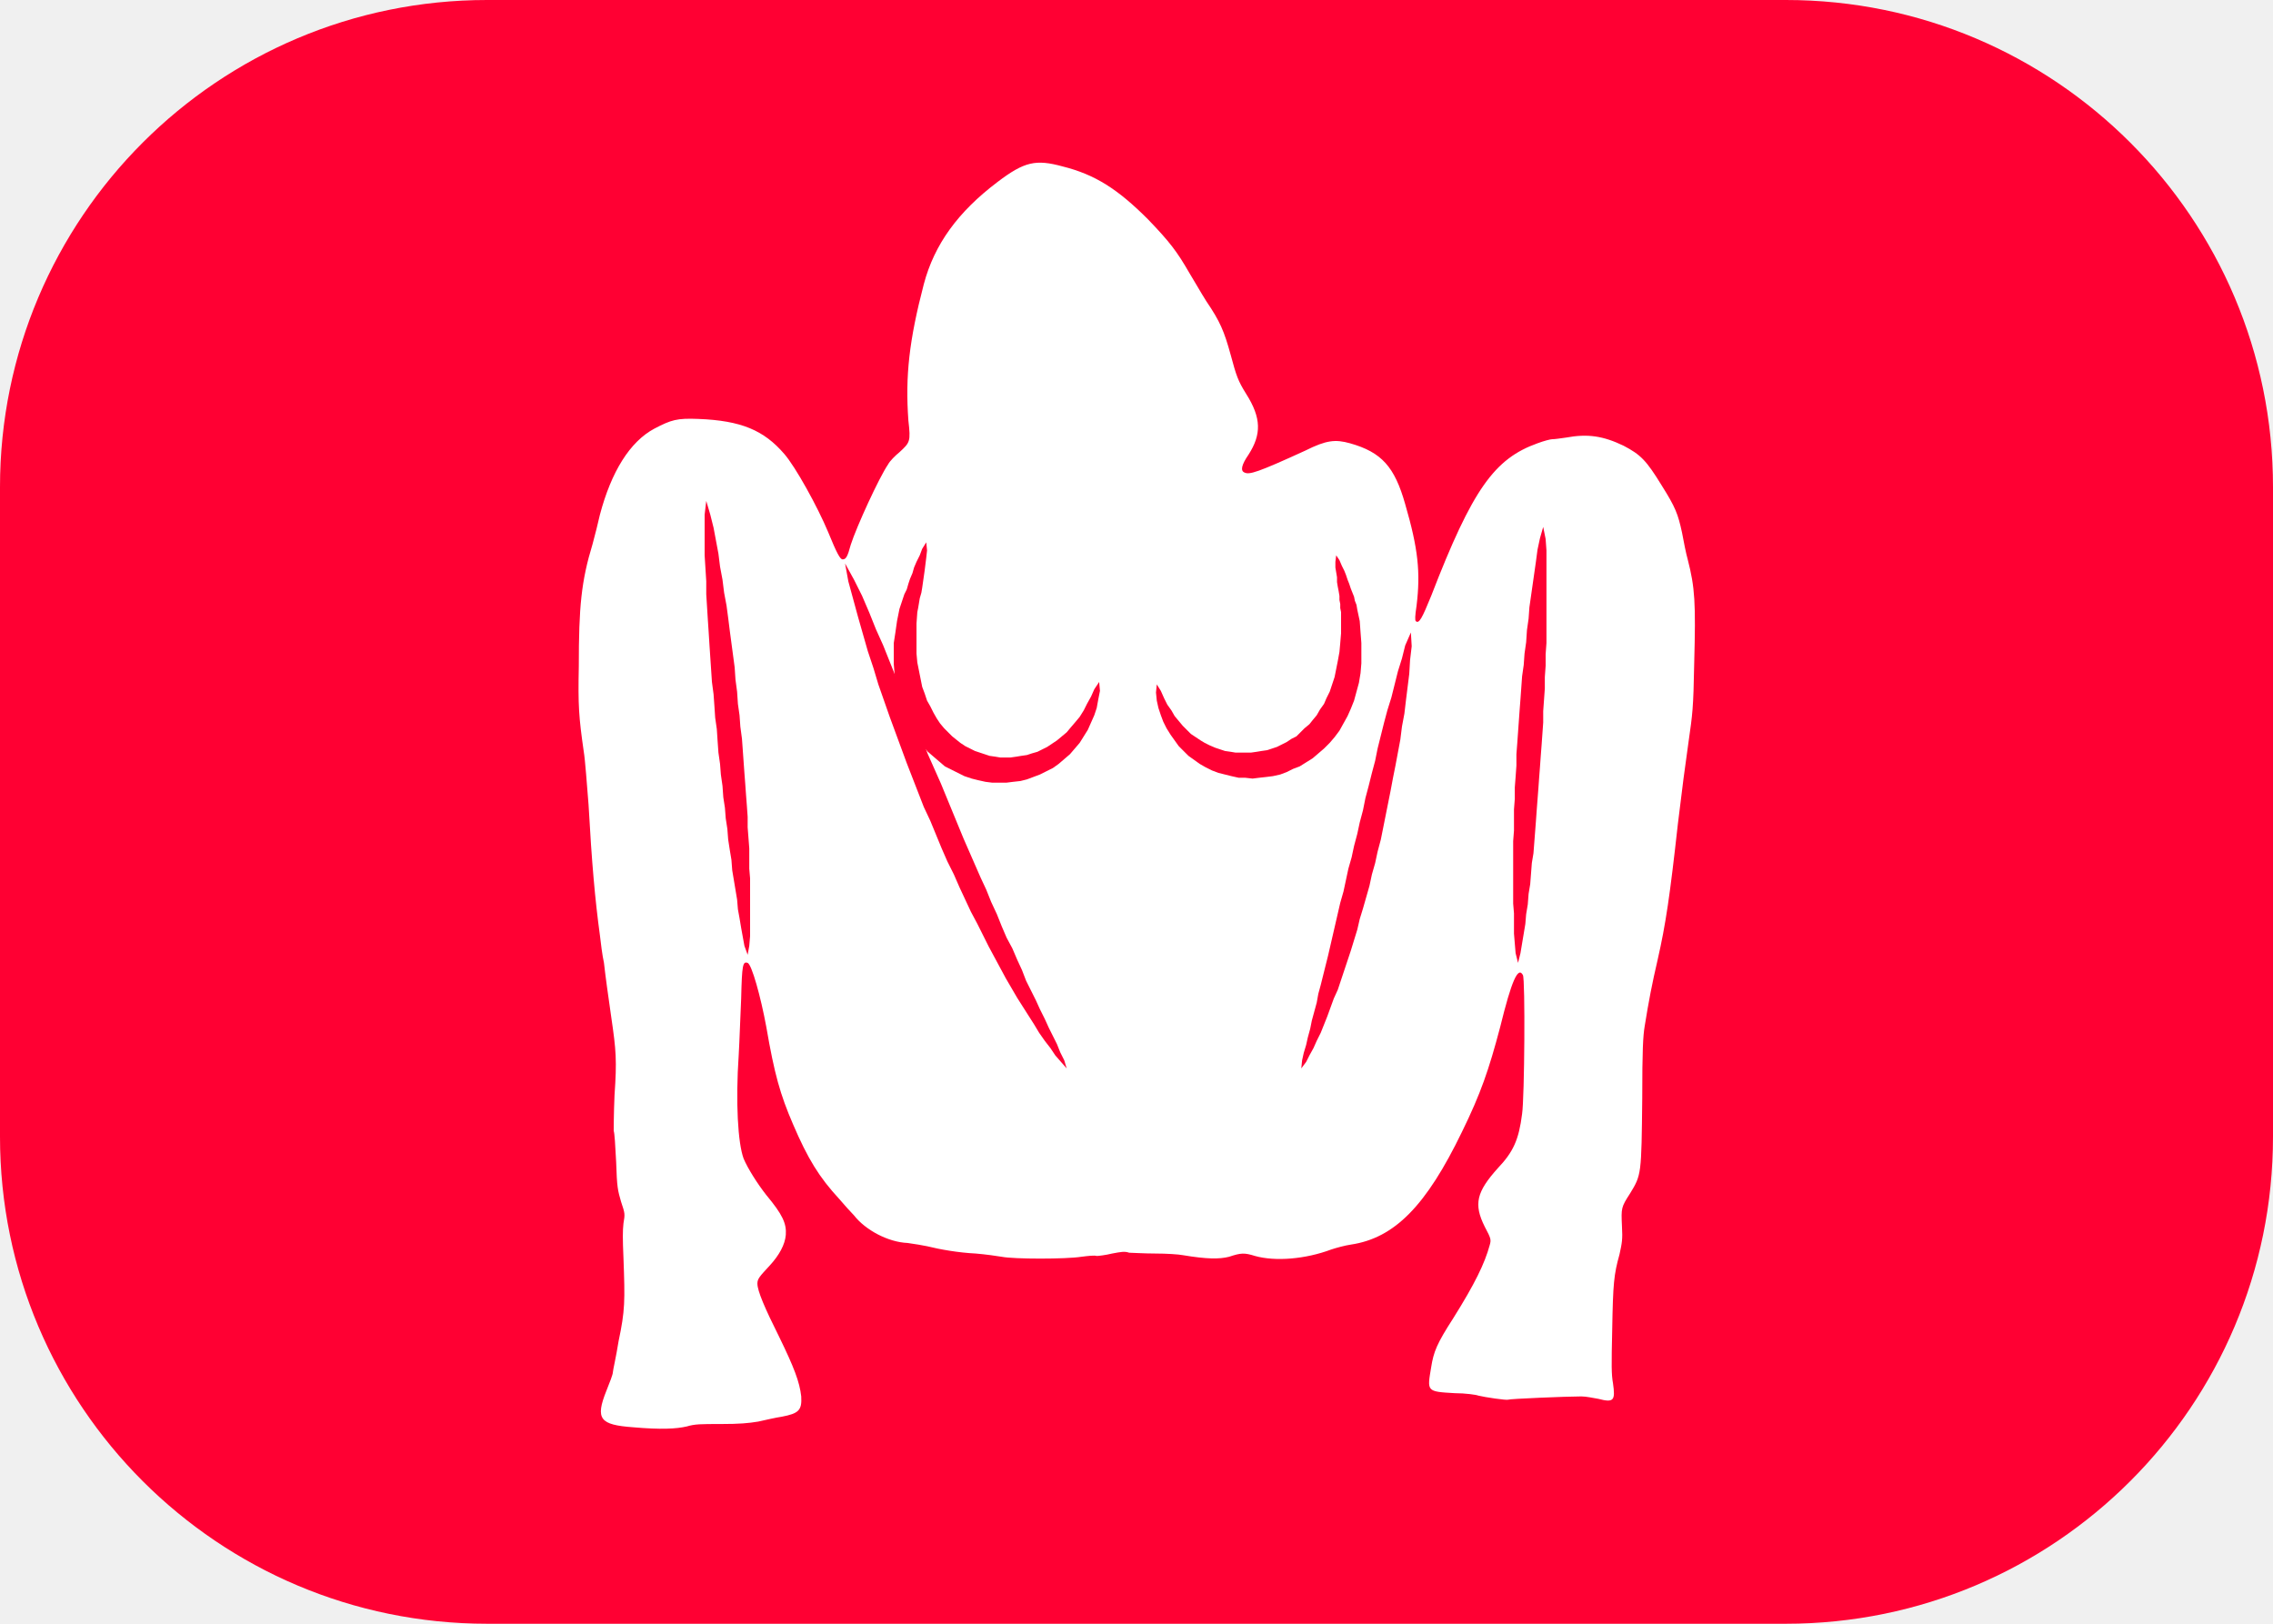
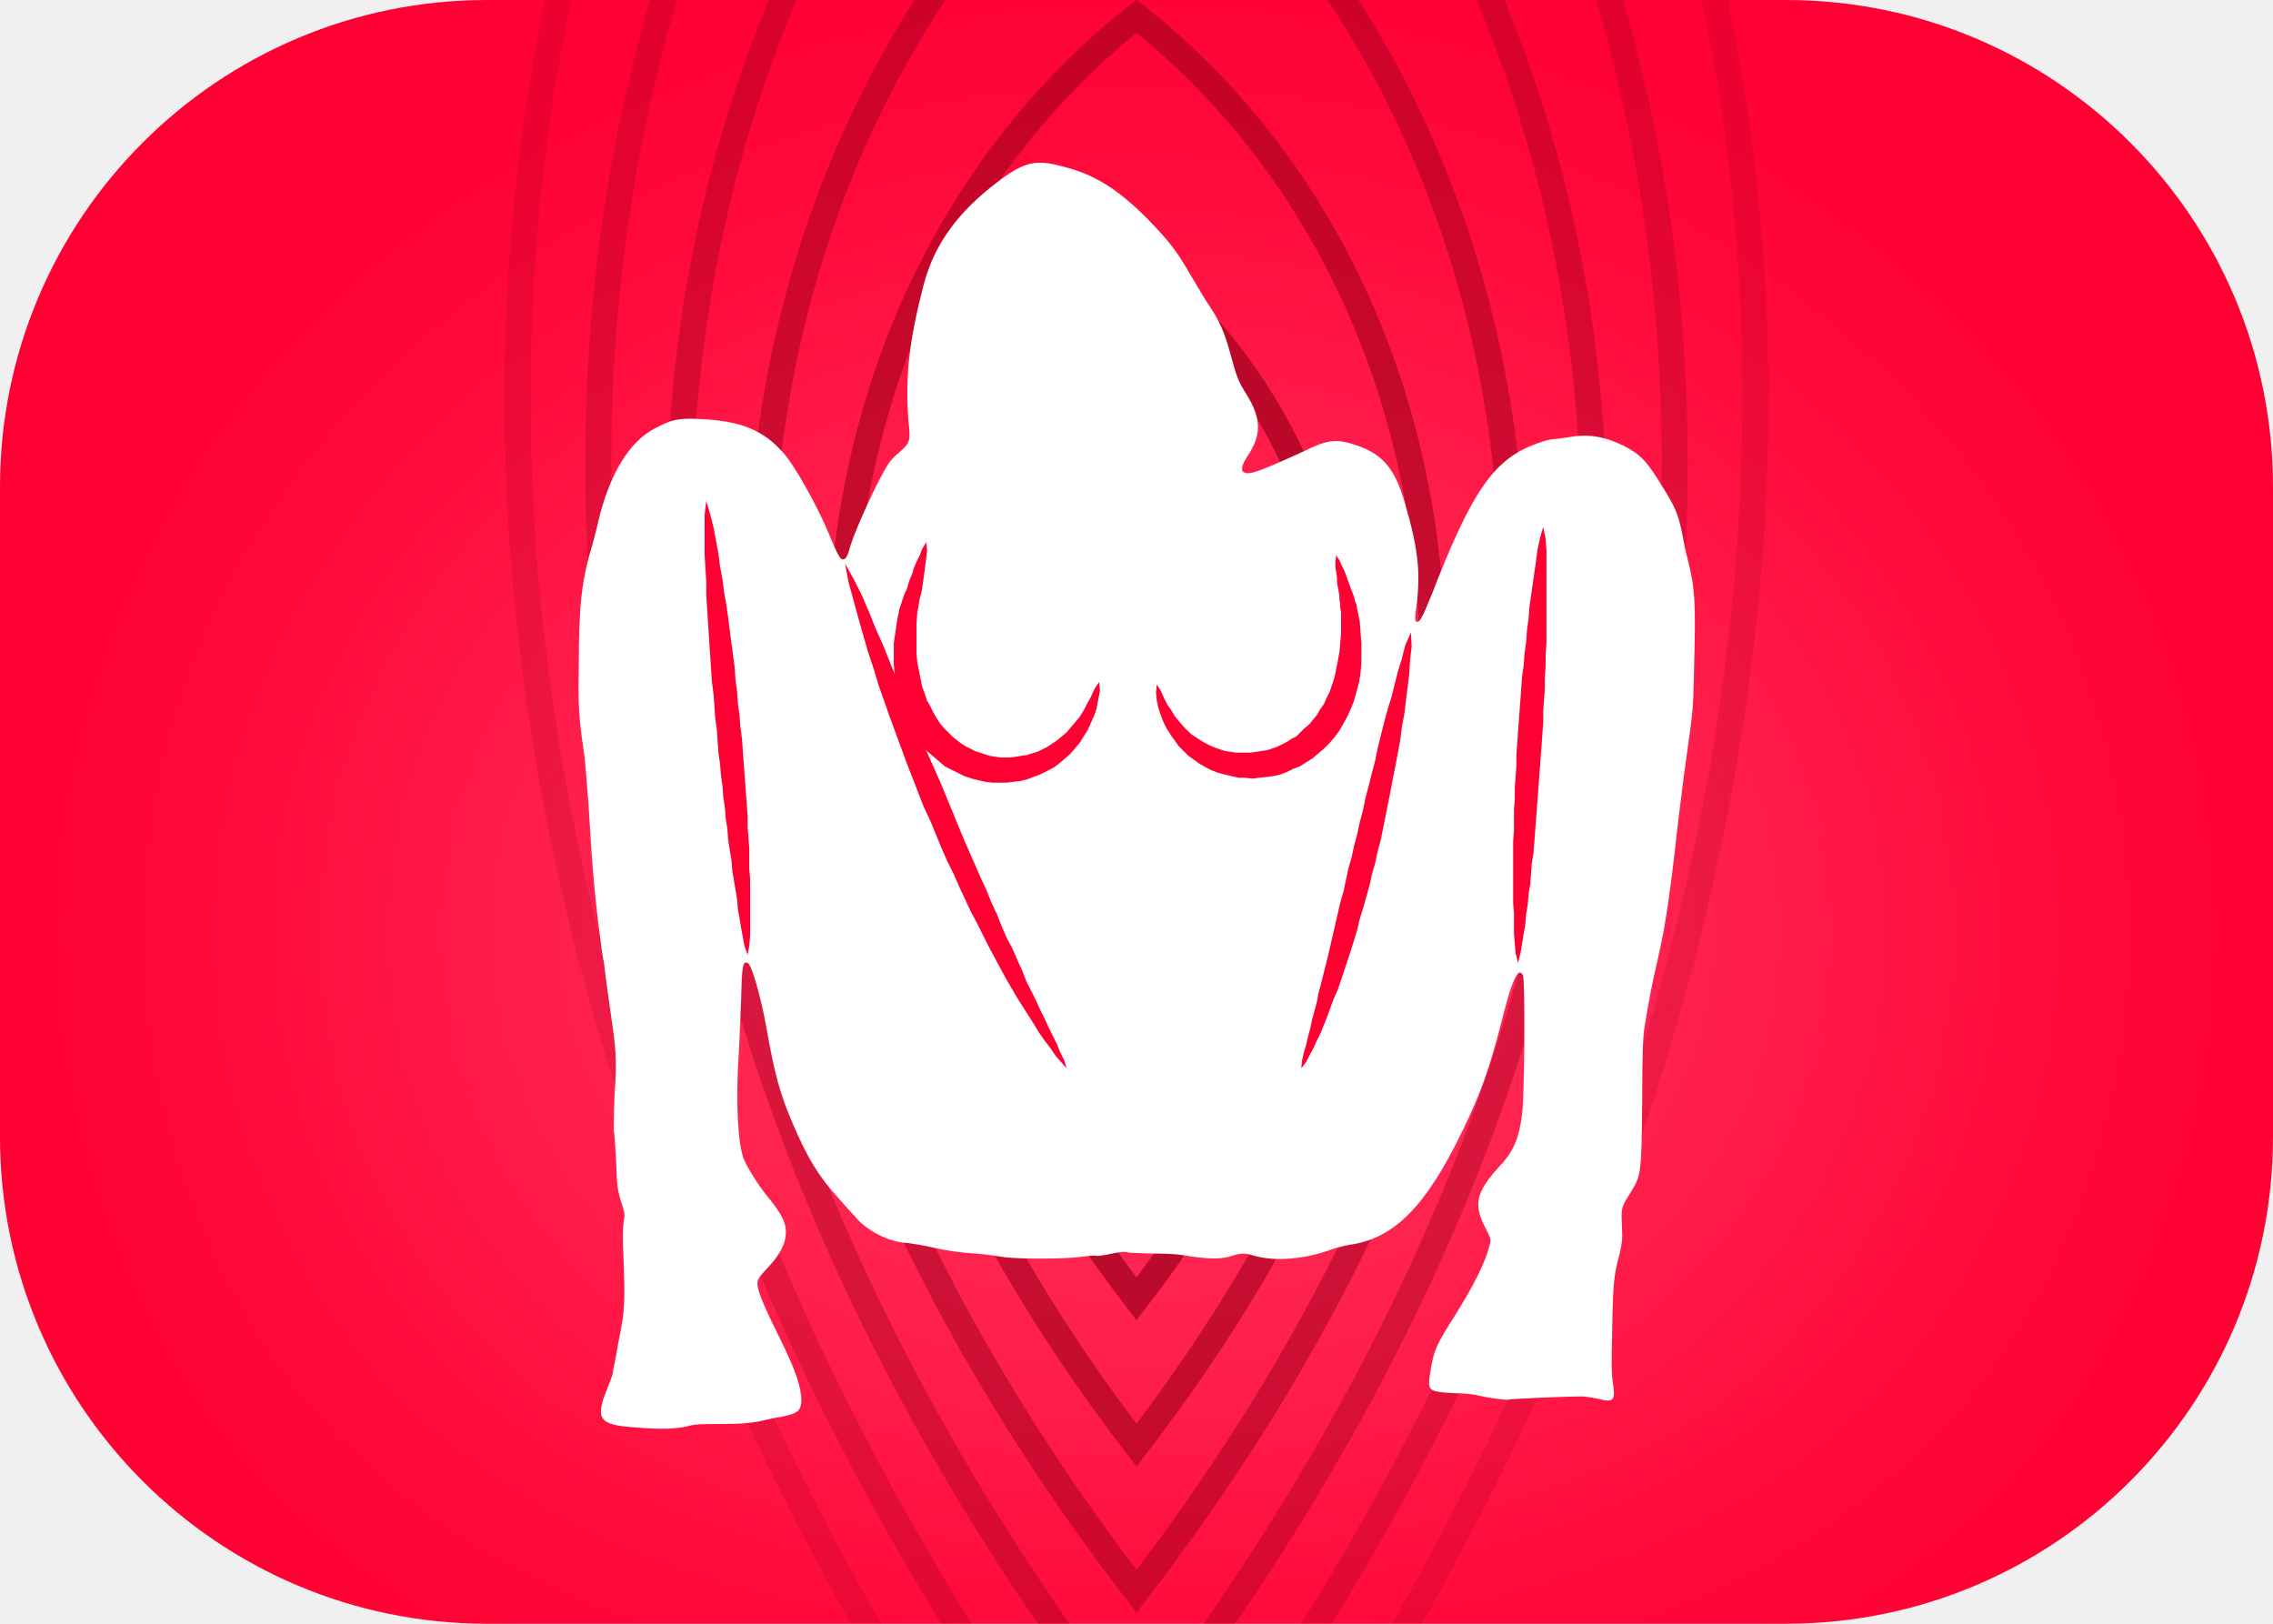
<svg xmlns="http://www.w3.org/2000/svg" viewBox="0 0 28 20">
  <rect width="28" height="20" rx="6" fill="#ff0033" />
+   <clipPath id="pp-mark-clip">
+     <rect width="28" height="20" rx="6" />
+   </clipPath>
+   <g class="mark-rings" clip-path="url(#pp-mark-clip)">
+     <ellipse cx="14" cy="11.5" rx="10" ry="8" fill="#ff5a7a" opacity="0.45" style="filter: blur(3px)" />
+     <path d="M0 -100C38 -70 50 -5 0 60C-50 -5 -38 -70 0 -100Z" transform="translate(14 11.2) scale(0.050)" fill="none" stroke="#9e001d" stroke-width="6.40" opacity="0.80" />
+     <path d="M0 -100C38 -70 50 -5 0 60C-50 -5 -38 -70 0 -100Z" transform="translate(14 11.2) scale(0.080)" fill="none" stroke="#9e001d" stroke-width="4.00" opacity="0.70" />
+     <path d="M0 -100C38 -70 50 -5 0 60C-50 -5 -38 -70 0 -100Z" transform="translate(14 11.2) scale(0.110)" fill="none" stroke="#9e001d" stroke-width="2.91" opacity="0.60" />
+     <path d="M0 -100C38 -70 50 -5 0 60C-50 -5 -38 -70 0 -100Z" transform="translate(14 11.2) scale(0.140)" fill="none" stroke="#9e001d" stroke-width="2.29" opacity="0.50" />
+     <path d="M0 -100C38 -70 50 -5 0 60C-50 -5 -38 -70 0 -100Z" transform="translate(14 11.2) scale(0.170)" fill="none" stroke="#9e001d" stroke-width="1.88" opacity="0.40" />
+     <path d="M0 -100C38 -70 50 -5 0 60C-50 -5 -38 -70 0 -100Z" transform="translate(14 11.2) scale(0.200)" fill="none" stroke="#9e001d" stroke-width="1.60" opacity="0.30" />
+     <path d="M0 -100C38 -70 50 -5 0 60C-50 -5 -38 -70 0 -100Z" transform="translate(14 11.2) scale(0.230)" fill="none" stroke="#9e001d" stroke-width="1.39" opacity="0.20" />
+   </g>
  <path fill="#fff" fill-rule="evenodd" d="M7.80 17.58 C7.39 17.55 7.33 17.48 7.47 17.13 C7.51 17.03 7.55 16.93 7.55 16.90 C7.55 16.88 7.59 16.71 7.62 16.52 C7.70 16.14 7.70 16.03 7.68 15.49 C7.67 15.26 7.67 15.16 7.68 15.07 C7.70 14.95 7.70 14.95 7.65 14.80 C7.61 14.66 7.60 14.63 7.59 14.31 C7.58 14.11 7.57 13.95 7.56 13.93 C7.56 13.92 7.56 13.72 7.57 13.49 C7.60 13.06 7.59 12.94 7.53 12.53 C7.49 12.25 7.46 12.04 7.44 11.86 C7.42 11.77 7.40 11.61 7.39 11.52 C7.33 11.08 7.29 10.63 7.25 9.91 C7.23 9.67 7.21 9.37 7.19 9.25 C7.13 8.83 7.12 8.69 7.13 8.21 C7.13 7.47 7.16 7.16 7.30 6.70 C7.33 6.59 7.37 6.43 7.39 6.34 C7.53 5.81 7.76 5.44 8.06 5.28 C8.27 5.17 8.34 5.15 8.60 5.16 C9.13 5.18 9.41 5.30 9.66 5.59 C9.80 5.75 10.07 6.24 10.20 6.55 C10.31 6.82 10.35 6.89 10.38 6.89 C10.42 6.89 10.44 6.86 10.48 6.71 C10.55 6.49 10.83 5.88 10.94 5.72 C10.96 5.68 11.03 5.61 11.08 5.57 C11.21 5.45 11.22 5.44 11.19 5.18 C11.15 4.63 11.20 4.19 11.38 3.50 C11.51 3.01 11.80 2.61 12.29 2.24 C12.62 1.99 12.76 1.96 13.09 2.05 C13.49 2.15 13.77 2.33 14.14 2.70 C14.41 2.98 14.50 3.10 14.65 3.36 C14.70 3.44 14.79 3.60 14.86 3.71 C15.03 3.96 15.08 4.08 15.16 4.37 C15.23 4.63 15.25 4.69 15.35 4.85 C15.54 5.15 15.54 5.35 15.38 5.60 C15.29 5.73 15.28 5.80 15.33 5.82 C15.39 5.85 15.49 5.82 16.08 5.55 C16.34 5.42 16.45 5.41 16.63 5.46 C17.02 5.57 17.18 5.75 17.31 6.21 C17.47 6.76 17.50 7.05 17.45 7.46 C17.43 7.59 17.43 7.64 17.44 7.65 C17.48 7.69 17.52 7.61 17.63 7.34 C18.14 6.02 18.41 5.65 18.94 5.46 C19.02 5.43 19.10 5.41 19.12 5.41 C19.15 5.41 19.22 5.40 19.29 5.39 C19.56 5.34 19.75 5.37 20.00 5.49 C20.21 5.60 20.28 5.67 20.47 5.98 C20.64 6.25 20.67 6.33 20.72 6.56 C20.74 6.67 20.77 6.82 20.79 6.89 C20.88 7.24 20.89 7.42 20.87 8.17 C20.86 8.73 20.85 8.79 20.80 9.14 C20.75 9.49 20.73 9.65 20.67 10.14 C20.57 11.04 20.52 11.38 20.42 11.82 C20.35 12.12 20.31 12.33 20.26 12.64 C20.24 12.76 20.23 12.93 20.23 13.53 C20.22 14.47 20.22 14.47 20.08 14.70 C19.97 14.87 19.97 14.88 19.98 15.10 C19.99 15.27 19.98 15.31 19.95 15.45 C19.88 15.70 19.87 15.81 19.86 16.38 C19.85 16.82 19.85 16.93 19.87 17.04 C19.90 17.25 19.88 17.28 19.69 17.23 C19.63 17.22 19.54 17.20 19.48 17.20 C19.30 17.20 18.59 17.23 18.58 17.24 C18.56 17.25 18.29 17.21 18.21 17.19 C18.19 17.18 18.05 17.16 17.92 17.16 C17.57 17.14 17.58 17.14 17.63 16.84 C17.66 16.65 17.70 16.55 17.90 16.24 C18.17 15.81 18.29 15.56 18.35 15.34 C18.37 15.27 18.37 15.26 18.29 15.11 C18.15 14.83 18.19 14.68 18.45 14.39 C18.64 14.19 18.71 14.04 18.75 13.72 C18.78 13.52 18.79 12.06 18.76 12.01 C18.70 11.90 18.62 12.08 18.48 12.65 C18.34 13.18 18.24 13.47 18.01 13.94 C17.57 14.85 17.18 15.25 16.64 15.33 C16.57 15.34 16.46 15.37 16.40 15.39 C16.08 15.51 15.71 15.54 15.46 15.47 C15.33 15.43 15.29 15.43 15.14 15.48 C15.02 15.51 14.87 15.51 14.57 15.46 C14.52 15.45 14.37 15.44 14.23 15.44 C14.09 15.44 13.95 15.43 13.91 15.43 C13.85 15.41 13.81 15.42 13.70 15.44 C13.62 15.46 13.53 15.47 13.51 15.47 C13.48 15.46 13.40 15.47 13.32 15.48 C13.13 15.51 12.49 15.51 12.34 15.48 C12.28 15.47 12.14 15.45 12.02 15.44 C11.81 15.43 11.58 15.39 11.42 15.35 C11.37 15.34 11.26 15.32 11.18 15.31 C10.94 15.30 10.66 15.15 10.52 14.97 C10.48 14.93 10.40 14.84 10.34 14.77 C10.09 14.50 9.95 14.27 9.77 13.85 C9.61 13.48 9.54 13.23 9.44 12.65 C9.37 12.27 9.26 11.88 9.21 11.86 C9.15 11.84 9.14 11.88 9.13 12.30 C9.12 12.51 9.11 12.82 9.10 12.99 C9.06 13.58 9.09 14.08 9.16 14.27 C9.21 14.39 9.33 14.58 9.44 14.72 C9.64 14.96 9.69 15.07 9.68 15.21 C9.67 15.33 9.60 15.46 9.48 15.59 C9.36 15.72 9.33 15.75 9.33 15.81 C9.33 15.90 9.42 16.11 9.60 16.47 C9.78 16.84 9.85 17.02 9.87 17.20 C9.88 17.37 9.84 17.41 9.63 17.45 C9.56 17.46 9.43 17.49 9.34 17.51 C9.22 17.53 9.11 17.54 8.88 17.54 C8.63 17.54 8.56 17.54 8.46 17.57 C8.33 17.60 8.14 17.61 7.80 17.58 Z" />
  <g fill="#ff0033">
    <path d="M11.41 6.68 L11.36 6.76 L11.33 6.84 L11.29 6.92 L11.26 6.99 L11.24 7.06 L11.21 7.13 L11.19 7.19 L11.17 7.26 L11.14 7.32 L11.12 7.38 L11.10 7.44 L11.08 7.50 L11.05 7.65 L11.03 7.79 L11.01 7.92 L11.01 8.05 L11.01 8.18 L11.02 8.30 L11.03 8.42 L11.05 8.53 L11.08 8.64 L11.12 8.75 L11.16 8.84 L11.20 8.94 L11.25 9.03 L11.31 9.11 L11.37 9.19 L11.43 9.26 L11.50 9.32 L11.57 9.38 L11.64 9.44 L11.72 9.48 L11.80 9.52 L11.88 9.56 L11.97 9.59 L12.05 9.61 L12.14 9.63 L12.22 9.64 L12.31 9.64 L12.40 9.64 L12.48 9.63 L12.57 9.62 L12.65 9.60 L12.73 9.57 L12.81 9.54 L12.89 9.50 L12.97 9.46 L13.04 9.41 L13.11 9.35 L13.18 9.29 L13.24 9.22 L13.30 9.15 L13.35 9.07 L13.40 8.99 L13.44 8.90 L13.48 8.81 L13.51 8.72 L13.53 8.61 L13.55 8.51 L13.54 8.40 L13.54 8.40 L13.48 8.49 L13.44 8.58 L13.39 8.67 L13.35 8.75 L13.30 8.83 L13.25 8.89 L13.19 8.96 L13.14 9.02 L13.08 9.07 L13.02 9.12 L12.96 9.16 L12.90 9.20 L12.84 9.23 L12.78 9.26 L12.71 9.28 L12.65 9.30 L12.58 9.31 L12.52 9.32 L12.45 9.33 L12.39 9.33 L12.32 9.33 L12.26 9.32 L12.19 9.31 L12.13 9.29 L12.07 9.27 L12.01 9.25 L11.95 9.22 L11.89 9.19 L11.83 9.15 L11.78 9.11 L11.73 9.07 L11.68 9.02 L11.63 8.97 L11.58 8.91 L11.54 8.85 L11.50 8.78 L11.46 8.70 L11.42 8.63 L11.39 8.54 L11.36 8.46 L11.34 8.36 L11.32 8.26 L11.30 8.16 L11.29 8.05 L11.29 7.93 L11.29 7.81 L11.29 7.68 L11.30 7.54 L11.31 7.49 L11.32 7.43 L11.33 7.37 L11.35 7.30 L11.36 7.24 L11.37 7.17 L11.38 7.10 L11.39 7.03 L11.40 6.95 L11.41 6.87 L11.42 6.78 L11.41 6.68 Z" />
    <path d="M16.46 6.84 L16.45 6.92 L16.45 6.99 L16.46 7.05 L16.47 7.11 L16.47 7.17 L16.48 7.23 L16.49 7.28 L16.50 7.34 L16.50 7.39 L16.51 7.44 L16.51 7.49 L16.52 7.54 L16.52 7.67 L16.52 7.80 L16.51 7.92 L16.50 8.03 L16.48 8.14 L16.46 8.24 L16.44 8.34 L16.41 8.43 L16.38 8.52 L16.34 8.60 L16.31 8.67 L16.26 8.74 L16.22 8.81 L16.17 8.87 L16.13 8.92 L16.07 8.97 L16.02 9.02 L15.97 9.07 L15.91 9.10 L15.85 9.14 L15.79 9.17 L15.73 9.20 L15.67 9.22 L15.61 9.24 L15.54 9.25 L15.48 9.26 L15.41 9.27 L15.35 9.27 L15.28 9.27 L15.22 9.27 L15.16 9.26 L15.09 9.25 L15.03 9.23 L14.97 9.21 L14.90 9.18 L14.84 9.15 L14.79 9.12 L14.73 9.08 L14.67 9.04 L14.62 8.99 L14.57 8.94 L14.52 8.88 L14.47 8.82 L14.43 8.75 L14.38 8.68 L14.34 8.60 L14.30 8.51 L14.25 8.43 L14.25 8.43 L14.24 8.53 L14.25 8.63 L14.27 8.72 L14.30 8.81 L14.33 8.89 L14.37 8.97 L14.42 9.05 L14.47 9.12 L14.52 9.19 L14.58 9.25 L14.64 9.31 L14.71 9.36 L14.78 9.41 L14.85 9.45 L14.93 9.49 L15.01 9.52 L15.09 9.54 L15.17 9.56 L15.26 9.58 L15.34 9.58 L15.43 9.59 L15.51 9.58 L15.60 9.57 L15.68 9.56 L15.77 9.54 L15.85 9.51 L15.93 9.47 L16.01 9.44 L16.09 9.39 L16.17 9.34 L16.24 9.28 L16.31 9.22 L16.38 9.15 L16.44 9.08 L16.50 9.00 L16.55 8.91 L16.60 8.82 L16.64 8.73 L16.68 8.63 L16.71 8.52 L16.74 8.41 L16.76 8.29 L16.77 8.17 L16.77 8.05 L16.77 7.92 L16.76 7.79 L16.75 7.65 L16.72 7.51 L16.71 7.45 L16.69 7.40 L16.68 7.35 L16.66 7.30 L16.64 7.25 L16.62 7.19 L16.60 7.14 L16.58 7.08 L16.56 7.03 L16.53 6.97 L16.50 6.90 L16.46 6.84 Z" />
    <path d="M10.41 6.94 L10.45 7.16 L10.51 7.38 L10.57 7.60 L10.63 7.81 L10.69 8.02 L10.76 8.23 L10.82 8.43 L10.89 8.63 L10.96 8.83 L11.03 9.02 L11.10 9.21 L11.17 9.40 L11.24 9.58 L11.31 9.76 L11.38 9.94 L11.46 10.11 L11.53 10.28 L11.60 10.45 L11.67 10.61 L11.75 10.77 L11.82 10.93 L11.89 11.08 L11.96 11.23 L12.04 11.38 L12.11 11.52 L12.18 11.66 L12.25 11.79 L12.32 11.92 L12.39 12.05 L12.46 12.17 L12.53 12.29 L12.60 12.40 L12.67 12.51 L12.74 12.62 L12.80 12.72 L12.87 12.82 L12.94 12.91 L13.00 13.00 L13.07 13.08 L13.14 13.16 L13.14 13.16 L13.11 13.06 L13.06 12.96 L13.02 12.86 L12.97 12.76 L12.92 12.66 L12.87 12.55 L12.81 12.43 L12.76 12.32 L12.70 12.20 L12.64 12.08 L12.59 11.95 L12.53 11.82 L12.47 11.68 L12.40 11.55 L12.34 11.41 L12.28 11.26 L12.21 11.11 L12.15 10.96 L12.08 10.81 L12.01 10.65 L11.94 10.49 L11.87 10.33 L11.80 10.16 L11.73 9.99 L11.66 9.82 L11.59 9.65 L11.51 9.47 L11.43 9.29 L11.36 9.11 L11.28 8.92 L11.20 8.73 L11.12 8.54 L11.04 8.35 L10.96 8.15 L10.88 7.95 L10.79 7.75 L10.71 7.55 L10.62 7.34 L10.52 7.14 L10.41 6.94 Z" />
    <path d="M17.38 7.79 L17.31 7.95 L17.27 8.11 L17.22 8.27 L17.18 8.43 L17.14 8.59 L17.09 8.75 L17.05 8.90 L17.01 9.06 L16.97 9.22 L16.94 9.37 L16.90 9.52 L16.86 9.68 L16.82 9.83 L16.79 9.98 L16.75 10.13 L16.72 10.27 L16.68 10.42 L16.65 10.56 L16.61 10.70 L16.58 10.84 L16.55 10.98 L16.51 11.12 L16.48 11.25 L16.45 11.38 L16.42 11.51 L16.39 11.64 L16.36 11.77 L16.33 11.89 L16.30 12.01 L16.27 12.13 L16.24 12.24 L16.22 12.35 L16.19 12.46 L16.16 12.57 L16.14 12.67 L16.11 12.78 L16.09 12.87 L16.06 12.97 L16.04 13.06 L16.03 13.16 L16.03 13.16 L16.09 13.08 L16.13 13.00 L16.18 12.91 L16.22 12.82 L16.27 12.72 L16.31 12.62 L16.35 12.52 L16.39 12.41 L16.43 12.30 L16.48 12.19 L16.52 12.07 L16.56 11.95 L16.60 11.83 L16.64 11.71 L16.68 11.58 L16.72 11.45 L16.75 11.32 L16.79 11.19 L16.83 11.05 L16.87 10.91 L16.90 10.77 L16.94 10.63 L16.97 10.49 L17.01 10.34 L17.04 10.19 L17.07 10.04 L17.10 9.89 L17.13 9.74 L17.16 9.58 L17.19 9.43 L17.22 9.27 L17.25 9.11 L17.27 8.95 L17.30 8.79 L17.32 8.62 L17.34 8.46 L17.36 8.30 L17.37 8.13 L17.39 7.96 L17.38 7.79 Z" />
    <path d="M8.70 6.17 L8.68 6.34 L8.68 6.51 L8.68 6.68 L8.68 6.84 L8.69 7.00 L8.70 7.16 L8.70 7.32 L8.71 7.48 L8.72 7.64 L8.73 7.79 L8.74 7.95 L8.75 8.10 L8.76 8.25 L8.77 8.40 L8.79 8.55 L8.80 8.69 L8.81 8.84 L8.83 8.98 L8.84 9.13 L8.85 9.27 L8.87 9.41 L8.88 9.54 L8.90 9.68 L8.91 9.82 L8.93 9.95 L8.94 10.08 L8.96 10.21 L8.97 10.34 L8.99 10.47 L9.01 10.59 L9.02 10.72 L9.04 10.84 L9.06 10.96 L9.08 11.08 L9.09 11.20 L9.11 11.31 L9.13 11.43 L9.15 11.54 L9.17 11.65 L9.21 11.76 L9.21 11.76 L9.23 11.65 L9.24 11.53 L9.24 11.42 L9.24 11.30 L9.24 11.19 L9.24 11.07 L9.24 10.95 L9.24 10.82 L9.23 10.70 L9.23 10.57 L9.23 10.45 L9.22 10.32 L9.21 10.19 L9.21 10.06 L9.20 9.92 L9.19 9.79 L9.18 9.65 L9.17 9.52 L9.16 9.38 L9.15 9.24 L9.14 9.10 L9.12 8.95 L9.11 8.81 L9.09 8.67 L9.08 8.52 L9.06 8.37 L9.05 8.22 L9.03 8.07 L9.01 7.92 L8.99 7.77 L8.97 7.61 L8.95 7.46 L8.92 7.30 L8.90 7.14 L8.87 6.98 L8.85 6.82 L8.82 6.66 L8.79 6.50 L8.75 6.34 L8.70 6.17 Z" />
    <path d="M19.01 6.49 L18.97 6.63 L18.94 6.77 L18.92 6.92 L18.90 7.06 L18.88 7.20 L18.86 7.34 L18.84 7.48 L18.83 7.62 L18.81 7.76 L18.80 7.91 L18.78 8.05 L18.77 8.19 L18.75 8.33 L18.74 8.47 L18.73 8.61 L18.72 8.74 L18.71 8.88 L18.70 9.02 L18.69 9.16 L18.68 9.29 L18.68 9.43 L18.67 9.57 L18.66 9.70 L18.66 9.84 L18.65 9.97 L18.65 10.10 L18.65 10.23 L18.64 10.36 L18.64 10.49 L18.64 10.62 L18.64 10.75 L18.64 10.88 L18.64 11.00 L18.64 11.13 L18.65 11.25 L18.65 11.38 L18.65 11.50 L18.66 11.62 L18.67 11.74 L18.70 11.86 L18.70 11.86 L18.73 11.74 L18.75 11.62 L18.77 11.50 L18.79 11.38 L18.80 11.26 L18.82 11.14 L18.83 11.01 L18.85 10.89 L18.86 10.76 L18.87 10.63 L18.89 10.51 L18.90 10.38 L18.91 10.25 L18.92 10.12 L18.93 9.98 L18.94 9.85 L18.95 9.72 L18.96 9.58 L18.97 9.45 L18.98 9.31 L18.99 9.18 L19.00 9.04 L19.01 8.90 L19.01 8.76 L19.02 8.62 L19.03 8.48 L19.03 8.34 L19.04 8.20 L19.04 8.06 L19.05 7.92 L19.05 7.78 L19.05 7.64 L19.05 7.50 L19.05 7.35 L19.05 7.21 L19.05 7.07 L19.05 6.92 L19.05 6.78 L19.04 6.64 L19.01 6.49 Z" />
  </g>
</svg>
